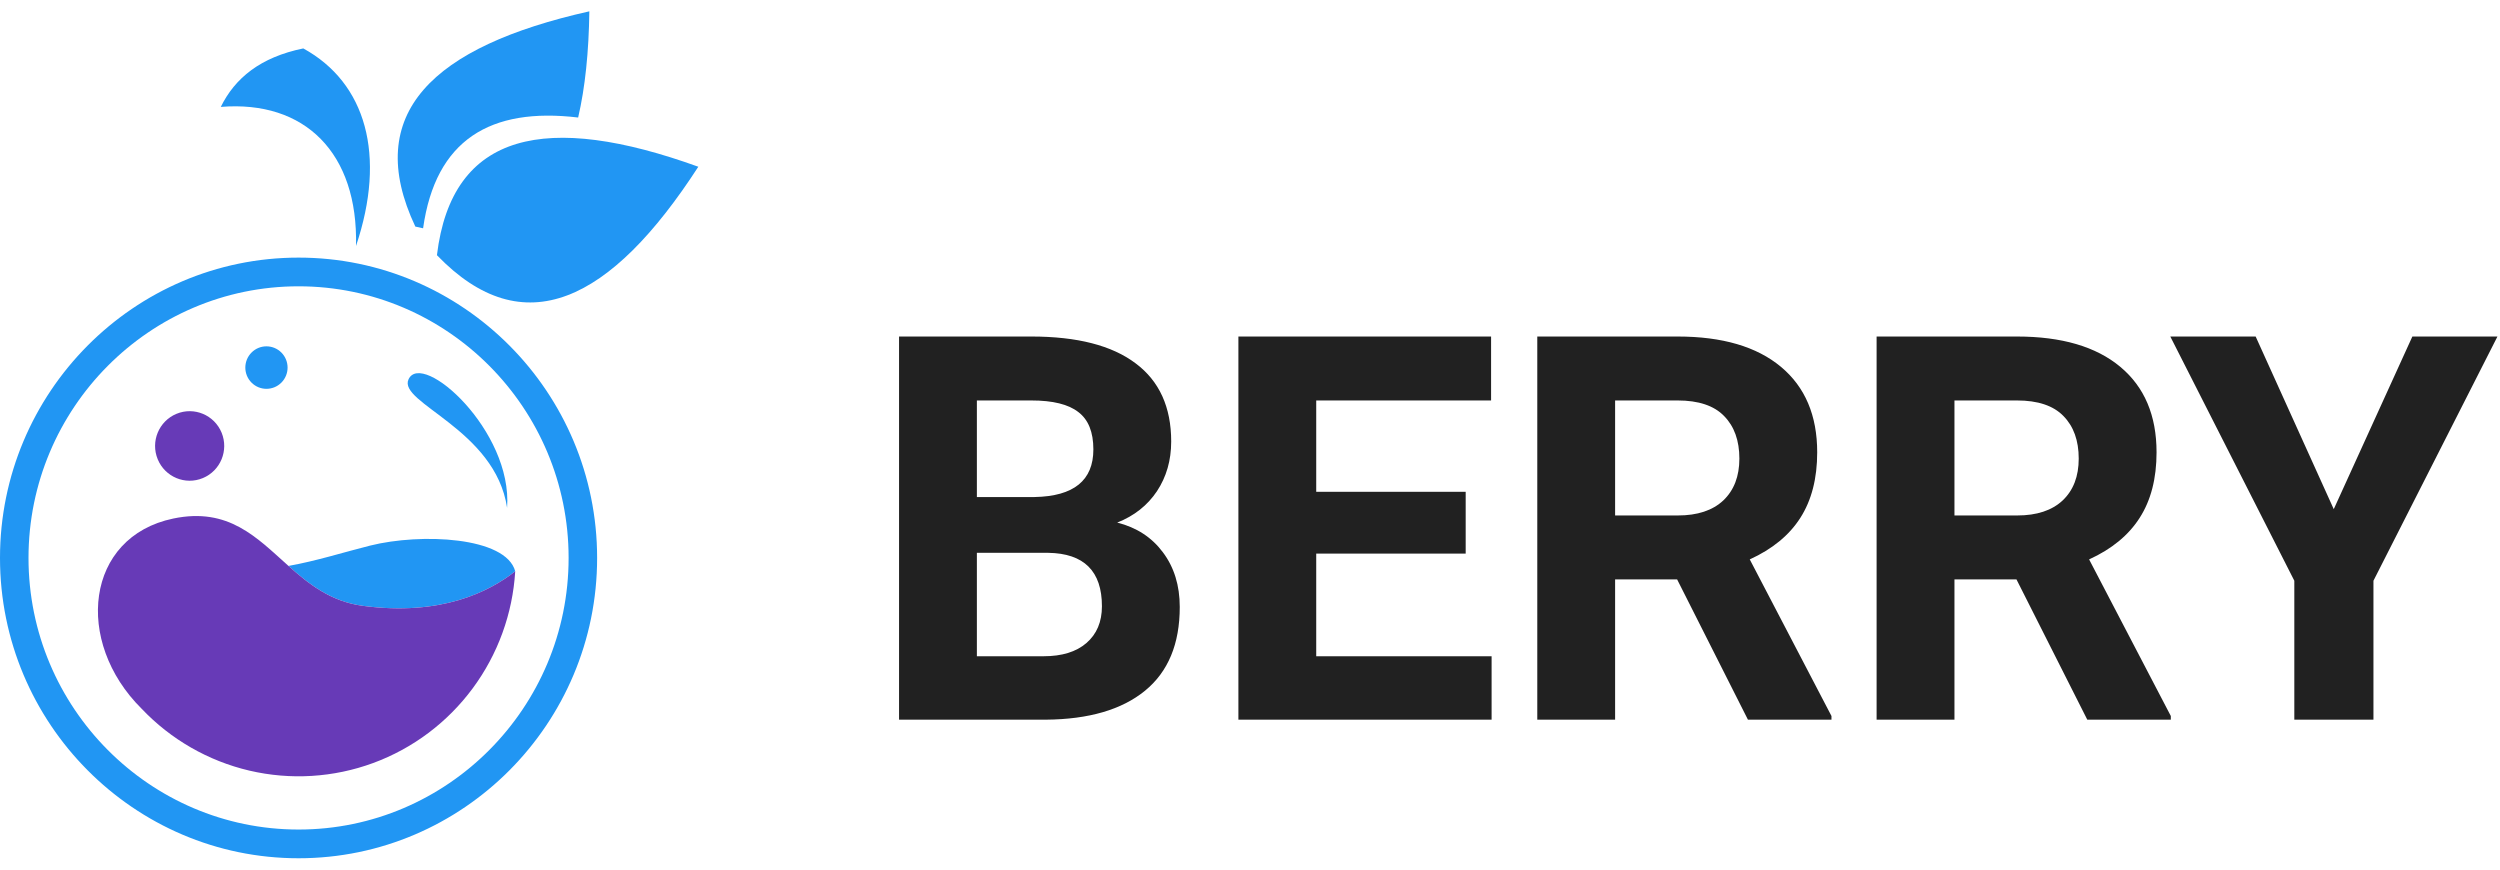
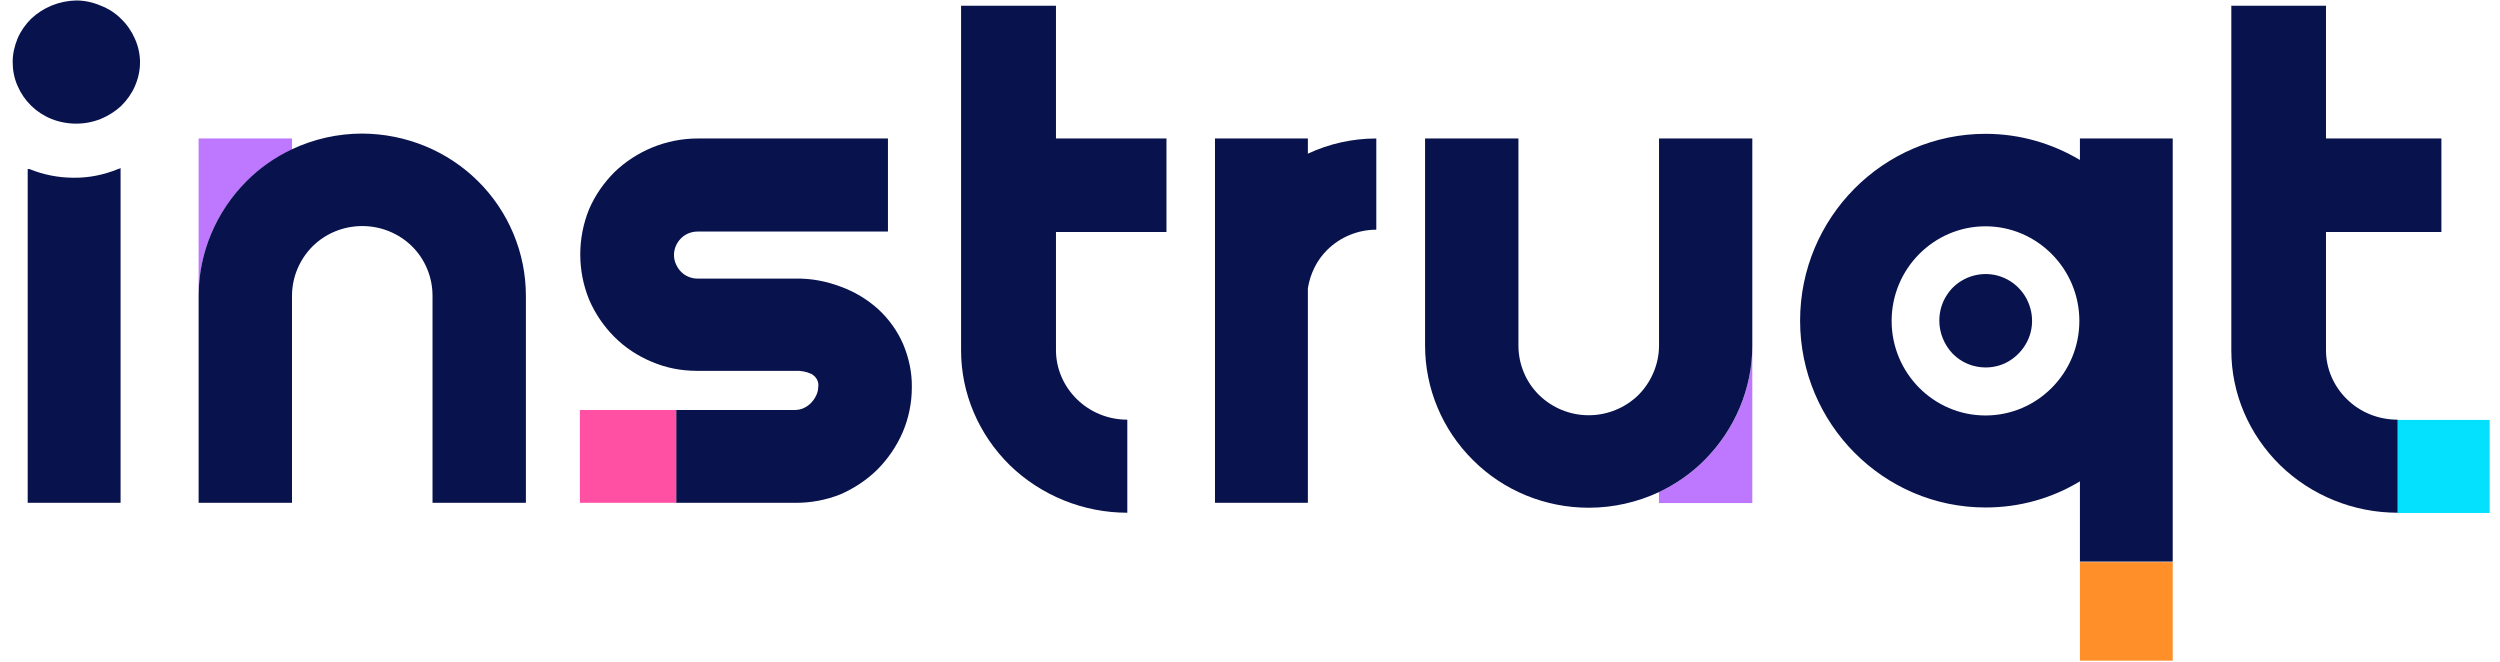
- <svg xmlns="http://www.w3.org/2000/svg" width="92" height="32" viewBox="0 0 92 32" fill="none">
-   <path d="M33.085 26.484V12.384H37.954C39.641 12.384 40.92 12.713 41.792 13.372C42.664 14.024 43.1 14.982 43.1 16.248C43.1 16.939 42.925 17.549 42.575 18.078C42.225 18.601 41.738 18.985 41.114 19.231C41.827 19.411 42.387 19.776 42.795 20.325C43.208 20.874 43.415 21.545 43.415 22.339C43.415 23.695 42.989 24.721 42.136 25.419C41.283 26.116 40.067 26.471 38.489 26.484H33.085ZM35.949 20.344V24.15H38.403C39.078 24.15 39.603 23.989 39.978 23.666C40.36 23.337 40.551 22.885 40.551 22.31C40.551 21.019 39.892 20.364 38.575 20.344H35.949ZM35.949 18.291H38.069C39.514 18.265 40.236 17.681 40.236 16.538C40.236 15.899 40.051 15.441 39.682 15.163C39.319 14.879 38.743 14.737 37.954 14.737H35.949V18.291ZM53.937 20.373H48.437V24.15H54.891V26.484H45.573V12.384H54.872V14.737H48.437V18.098H53.937V20.373ZM61.718 21.322H59.436V26.484H56.572V12.384H61.736C63.379 12.384 64.645 12.755 65.537 13.498C66.428 14.24 66.873 15.289 66.873 16.645C66.873 17.607 66.666 18.411 66.253 19.056C65.846 19.695 65.225 20.206 64.391 20.586L67.398 26.349V26.484H64.324L61.718 21.322ZM59.436 18.969H61.746C62.466 18.969 63.023 18.785 63.417 18.417C63.811 18.043 64.009 17.529 64.009 16.877C64.009 16.212 63.821 15.689 63.446 15.309C63.077 14.928 62.507 14.737 61.736 14.737H59.436V18.969ZM74.206 21.322H71.924V26.484H69.059V12.384H74.225C75.867 12.384 77.134 12.755 78.025 13.498C78.916 14.24 79.361 15.289 79.361 16.645C79.361 17.607 79.154 18.411 78.74 19.056C78.333 19.695 77.713 20.206 76.879 20.586L79.886 26.349V26.484H76.812L74.206 21.322ZM71.924 18.969H74.234C74.953 18.969 75.51 18.785 75.905 18.417C76.3 18.043 76.497 17.529 76.497 16.877C76.497 16.212 76.309 15.689 75.934 15.309C75.564 14.928 74.995 14.737 74.225 14.737H71.924V18.969ZM85.882 18.737L88.775 12.384H91.906L87.343 21.371V26.484H84.431V21.371L79.867 12.384H83.008L85.882 18.737Z" fill="#212121" />
-   <path d="M10.987 31.584C4.928 31.584 0 26.626 0 20.532C0 14.438 4.929 9.48 10.987 9.48C17.045 9.48 21.974 14.438 21.974 20.532C21.974 26.626 17.046 31.584 10.987 31.584ZM10.987 10.536C5.508 10.536 1.049 15.02 1.049 20.532C1.049 26.044 5.508 30.527 10.987 30.527C16.466 30.527 20.925 26.043 20.925 20.531C20.925 15.019 16.467 10.536 10.987 10.536Z" fill="#2196F3" />
-   <path d="M18.96 21.023C18.618 19.748 15.485 19.611 13.62 20.078C12.644 20.323 11.646 20.643 10.616 20.826C11.37 21.499 12.179 22.135 13.34 22.293C16.221 22.684 18.011 21.775 18.96 21.023Z" fill="#2196F3" />
-   <path d="M13.34 22.293C12.176 22.135 11.37 21.499 10.616 20.826C9.45 19.786 8.413 18.658 6.377 19.082C3.141 19.757 2.715 23.608 5.214 26.083C6.287 27.213 7.665 28.004 9.178 28.359C10.691 28.713 12.274 28.616 13.733 28.079C15.192 27.542 16.464 26.588 17.392 25.335C18.321 24.082 18.866 22.584 18.96 21.023C18.011 21.775 16.221 22.684 13.34 22.293Z" fill="#673AB7" />
-   <path d="M15.034 13.959C14.63 14.829 18.23 15.796 18.661 18.688C18.869 15.841 15.534 12.882 15.034 13.959Z" fill="#2196F3" />
-   <path d="M7.466 17.593C8.115 17.323 8.423 16.575 8.155 15.922C7.886 15.269 7.142 14.959 6.493 15.229C5.844 15.5 5.535 16.248 5.804 16.901C6.073 17.554 6.817 17.864 7.466 17.593Z" fill="#673AB7" />
-   <path d="M10.355 14.08C10.659 13.775 10.659 13.28 10.355 12.974C10.051 12.669 9.559 12.669 9.256 12.974C8.952 13.28 8.952 13.775 9.256 14.08C9.559 14.385 10.051 14.385 10.355 14.08Z" fill="#2196F3" />
-   <path d="M13.101 9.052C14.225 5.715 13.47 3.049 11.161 1.782C9.584 2.105 8.647 2.873 8.125 3.934C11.22 3.682 13.184 5.63 13.101 9.052Z" fill="#2196F3" />
-   <path d="M25.698 6.136C20.139 4.129 16.63 4.818 16.079 9.391C19.265 12.697 22.474 11.115 25.698 6.136Z" fill="#2196F3" />
-   <path d="M21.276 4.325C21.534 3.217 21.668 1.908 21.688 0.417C15.923 1.709 13.322 4.177 15.284 8.338C15.382 8.362 15.475 8.381 15.57 8.401C16.028 5.144 18.046 3.938 21.276 4.325Z" fill="#2196F3" />
+ <svg xmlns="http://www.w3.org/2000/svg" width="121px" height="32px" viewBox="0 0 120 32" version="1.1">
+   <g id="surface1">
+     <path style=" stroke:none;fill-rule:nonzero;fill:rgb(100%,56.078%,15.686%);fill-opacity:1;" d="M 104.66 27.207 L 100.168 27.207 L 100.168 31.977 L 104.66 31.977 Z M 104.66 27.207 " />
+     <path style=" stroke:none;fill-rule:nonzero;fill:rgb(74.51%,47.059%,100%);fill-opacity:1;" d="M 79.793 23.816 L 79.793 24.348 L 84.312 24.348 L 84.312 16.719 C 84.312 18.809 83.473 20.805 81.992 22.273 C 81.352 22.918 80.609 23.438 79.793 23.816 Z M 79.793 23.816 " />
+     <path style=" stroke:none;fill-rule:nonzero;fill:rgb(100%,31.373%,64.314%);fill-opacity:1;" d="M 32.246 19.844 L 27.566 19.844 L 27.566 24.336 L 32.246 24.336 Z M 32.246 19.844 " />
+     <path style=" stroke:none;fill-rule:nonzero;fill:rgb(1.569%,88.235%,100%);fill-opacity:1;" d="M 120 20.324 L 115.531 20.324 L 115.531 24.828 L 120 24.828 Z M 120 20.324 " />
+     <path style=" stroke:none;fill-rule:nonzero;fill:rgb(74.51%,47.059%,100%);fill-opacity:1;" d="M 13.633 7.234 L 13.633 6.703 L 9.113 6.703 L 9.113 14.332 C 9.113 12.242 9.953 10.246 11.434 8.777 C 12.074 8.133 12.828 7.613 13.633 7.234 Z M 13.633 7.234 " />
+     <path style=" stroke:none;fill-rule:nonzero;fill:rgb(3.137%,7.059%,29.804%);fill-opacity:1;" d="M 100.168 7.742 C 98.824 6.945 97.27 6.477 95.598 6.477 C 90.652 6.477 86.625 10.535 86.625 15.52 C 86.625 20.504 90.652 24.562 95.598 24.562 C 97.27 24.562 98.824 24.109 100.168 23.297 L 100.168 27.18 L 104.66 27.18 L 104.66 6.703 L 100.168 6.703 Z M 95.598 20.109 C 93.086 20.109 91.055 18.051 91.055 15.531 C 91.055 13.004 93.102 10.953 95.598 10.953 C 98.098 10.953 100.141 13.016 100.141 15.531 C 100.141 18.051 98.109 20.109 95.598 20.109 Z M 95.598 20.109 " />
+     <path style=" stroke:none;fill-rule:nonzero;fill:rgb(3.137%,7.059%,29.804%);fill-opacity:1;" d="M 97.191 13.926 C 96.879 13.609 96.477 13.395 96.039 13.305 C 95.598 13.219 95.145 13.27 94.746 13.434 C 94.332 13.609 93.98 13.887 93.738 14.266 C 93.488 14.633 93.363 15.078 93.363 15.52 C 93.363 16.113 93.602 16.695 94.016 17.125 C 94.441 17.555 95.008 17.785 95.609 17.785 C 96.051 17.785 96.488 17.656 96.852 17.402 C 97.219 17.152 97.508 16.797 97.68 16.391 C 97.855 15.977 97.895 15.52 97.809 15.09 C 97.719 14.648 97.508 14.242 97.191 13.926 Z M 97.191 13.926 " />
+     <path style=" stroke:none;fill-rule:nonzero;fill:rgb(3.137%,7.059%,29.804%);fill-opacity:1;" d="M 50.598 0.277 L 46.016 0.277 L 46.016 16.961 C 46.016 19.047 46.871 21.035 48.375 22.516 C 49.883 23.98 51.93 24.816 54.062 24.816 L 54.062 20.312 C 53.145 20.312 52.27 19.957 51.629 19.328 C 50.977 18.695 50.609 17.836 50.609 16.949 L 50.609 11.23 L 55.957 11.23 L 55.957 6.703 L 50.609 6.703 L 50.609 0.277 Z M 50.598 0.277 " />
+     <path style=" stroke:none;fill-rule:nonzero;fill:rgb(3.137%,7.059%,29.804%);fill-opacity:1;" d="M 62.801 6.703 L 58.305 6.703 L 58.305 24.336 L 62.801 24.336 L 62.801 13.949 C 62.914 13.254 63.227 12.598 63.742 12.09 C 64.367 11.473 65.223 11.117 66.113 11.117 L 66.113 6.703 C 64.957 6.703 63.828 6.957 62.801 7.438 Z M 62.801 6.703 " />
+     <path style=" stroke:none;fill-rule:nonzero;fill:rgb(3.137%,7.059%,29.804%);fill-opacity:1;" d="M 79.797 16.723 C 79.797 17.617 79.43 18.48 78.805 19.113 C 78.164 19.742 77.297 20.098 76.395 20.098 C 75.488 20.098 74.625 19.742 73.984 19.113 C 73.344 18.48 72.992 17.617 72.992 16.723 L 72.992 6.703 L 68.473 6.703 L 68.473 16.723 C 68.473 18.809 69.312 20.805 70.797 22.273 C 72.277 23.754 74.297 24.574 76.395 24.574 C 77.586 24.574 78.742 24.309 79.797 23.816 C 80.598 23.438 81.352 22.918 81.992 22.273 C 83.473 20.793 84.312 18.797 84.312 16.723 L 84.312 6.703 L 79.797 6.703 Z M 79.797 16.723 " />
+     <path style=" stroke:none;fill-rule:nonzero;fill:rgb(3.137%,7.059%,29.804%);fill-opacity:1;" d="M 5.211 8.184 C 4.531 8.461 3.805 8.613 3.062 8.602 C 2.336 8.602 1.605 8.461 0.93 8.184 L 0.84 8.184 L 0.84 24.336 L 5.336 24.336 L 5.336 8.133 L 5.258 8.172 Z M 5.211 8.184 " />
+     <path style=" stroke:none;fill-rule:nonzero;fill:rgb(3.137%,7.059%,29.804%);fill-opacity:1;" d="M 5.359 0.91 C 5.086 0.633 4.746 0.418 4.383 0.277 C 4.004 0.113 3.602 0.023 3.188 0.023 C 2.371 0.039 1.594 0.355 1.004 0.91 C 0.727 1.188 0.504 1.504 0.352 1.859 C 0.203 2.227 0.113 2.605 0.113 2.996 C 0.113 3.402 0.188 3.793 0.352 4.16 C 0.664 4.883 1.242 5.453 1.984 5.754 C 2.359 5.906 2.773 5.984 3.188 5.984 C 3.602 5.984 4.004 5.906 4.383 5.754 C 4.746 5.602 5.086 5.387 5.371 5.121 C 5.648 4.844 5.875 4.527 6.027 4.176 C 6.188 3.809 6.277 3.414 6.277 3.012 C 6.277 2.617 6.188 2.227 6.027 1.871 C 5.875 1.52 5.648 1.188 5.359 0.91 Z M 5.359 0.91 " />
+     <path style=" stroke:none;fill-rule:nonzero;fill:rgb(3.137%,7.059%,29.804%);fill-opacity:1;" d="M 41.988 14.949 C 41.461 14.48 40.859 14.117 40.191 13.875 C 39.488 13.609 38.75 13.469 37.996 13.484 L 33.266 13.484 C 33.113 13.484 32.961 13.457 32.824 13.395 C 32.688 13.344 32.562 13.254 32.461 13.152 C 32.348 13.039 32.273 12.914 32.211 12.773 C 32.148 12.637 32.121 12.484 32.121 12.332 C 32.121 12.043 32.246 11.75 32.461 11.535 C 32.676 11.32 32.961 11.207 33.266 11.207 L 42.477 11.207 L 42.477 6.703 L 33.266 6.703 C 31.758 6.703 30.312 7.297 29.234 8.336 C 28.719 8.855 28.305 9.449 28.016 10.117 C 27.441 11.523 27.441 13.105 28.016 14.508 C 28.305 15.18 28.719 15.785 29.234 16.305 C 29.75 16.82 30.363 17.227 31.031 17.504 C 31.734 17.809 32.484 17.949 33.238 17.949 L 37.973 17.949 C 38.246 17.934 38.523 17.984 38.773 18.098 C 38.887 18.164 38.977 18.25 39.039 18.363 C 39.102 18.48 39.125 18.605 39.102 18.73 C 39.102 18.871 39.062 19.023 39 19.148 C 38.938 19.277 38.852 19.402 38.75 19.504 C 38.648 19.617 38.523 19.691 38.387 19.758 C 38.246 19.82 38.098 19.844 37.945 19.844 L 32.234 19.844 L 32.234 24.336 L 37.945 24.336 C 38.711 24.348 39.465 24.207 40.168 23.93 C 40.832 23.641 41.449 23.234 41.961 22.73 C 42.477 22.211 42.891 21.602 43.18 20.945 C 43.48 20.25 43.633 19.504 43.633 18.746 C 43.645 18.035 43.492 17.328 43.219 16.672 C 42.941 16.023 42.516 15.43 41.988 14.949 Z M 41.988 14.949 " />
+     <path style=" stroke:none;fill-rule:nonzero;fill:rgb(3.137%,7.059%,29.804%);fill-opacity:1;" d="M 113.098 19.328 C 112.445 18.695 112.078 17.836 112.078 16.949 L 112.078 11.23 L 117.664 11.23 L 117.664 6.703 L 112.078 6.703 L 112.078 0.277 L 107.496 0.277 L 107.496 16.961 C 107.496 19.047 108.352 21.035 109.859 22.516 C 111.363 23.98 113.41 24.816 115.543 24.816 L 115.543 20.312 C 114.613 20.312 113.738 19.957 113.098 19.328 Z M 113.098 19.328 " />
+     <path style=" stroke:none;fill-rule:nonzero;fill:rgb(3.137%,7.059%,29.804%);fill-opacity:1;" d="M 17.035 6.465 C 15.84 6.465 14.688 6.73 13.633 7.223 C 12.828 7.602 12.074 8.121 11.434 8.766 C 9.953 10.246 9.113 12.242 9.113 14.316 L 9.113 24.336 L 13.633 24.336 L 13.633 14.316 C 13.633 13.418 13.996 12.559 14.625 11.926 C 15.262 11.293 16.129 10.941 17.035 10.941 C 17.938 10.941 18.805 11.293 19.445 11.926 C 20.082 12.559 20.434 13.418 20.434 14.316 L 20.434 24.336 L 24.953 24.336 L 24.953 14.316 C 24.953 12.23 24.113 10.23 22.633 8.766 C 21.152 7.297 19.141 6.477 17.035 6.465 Z M 17.035 6.465 " />
+   </g>
</svg>
